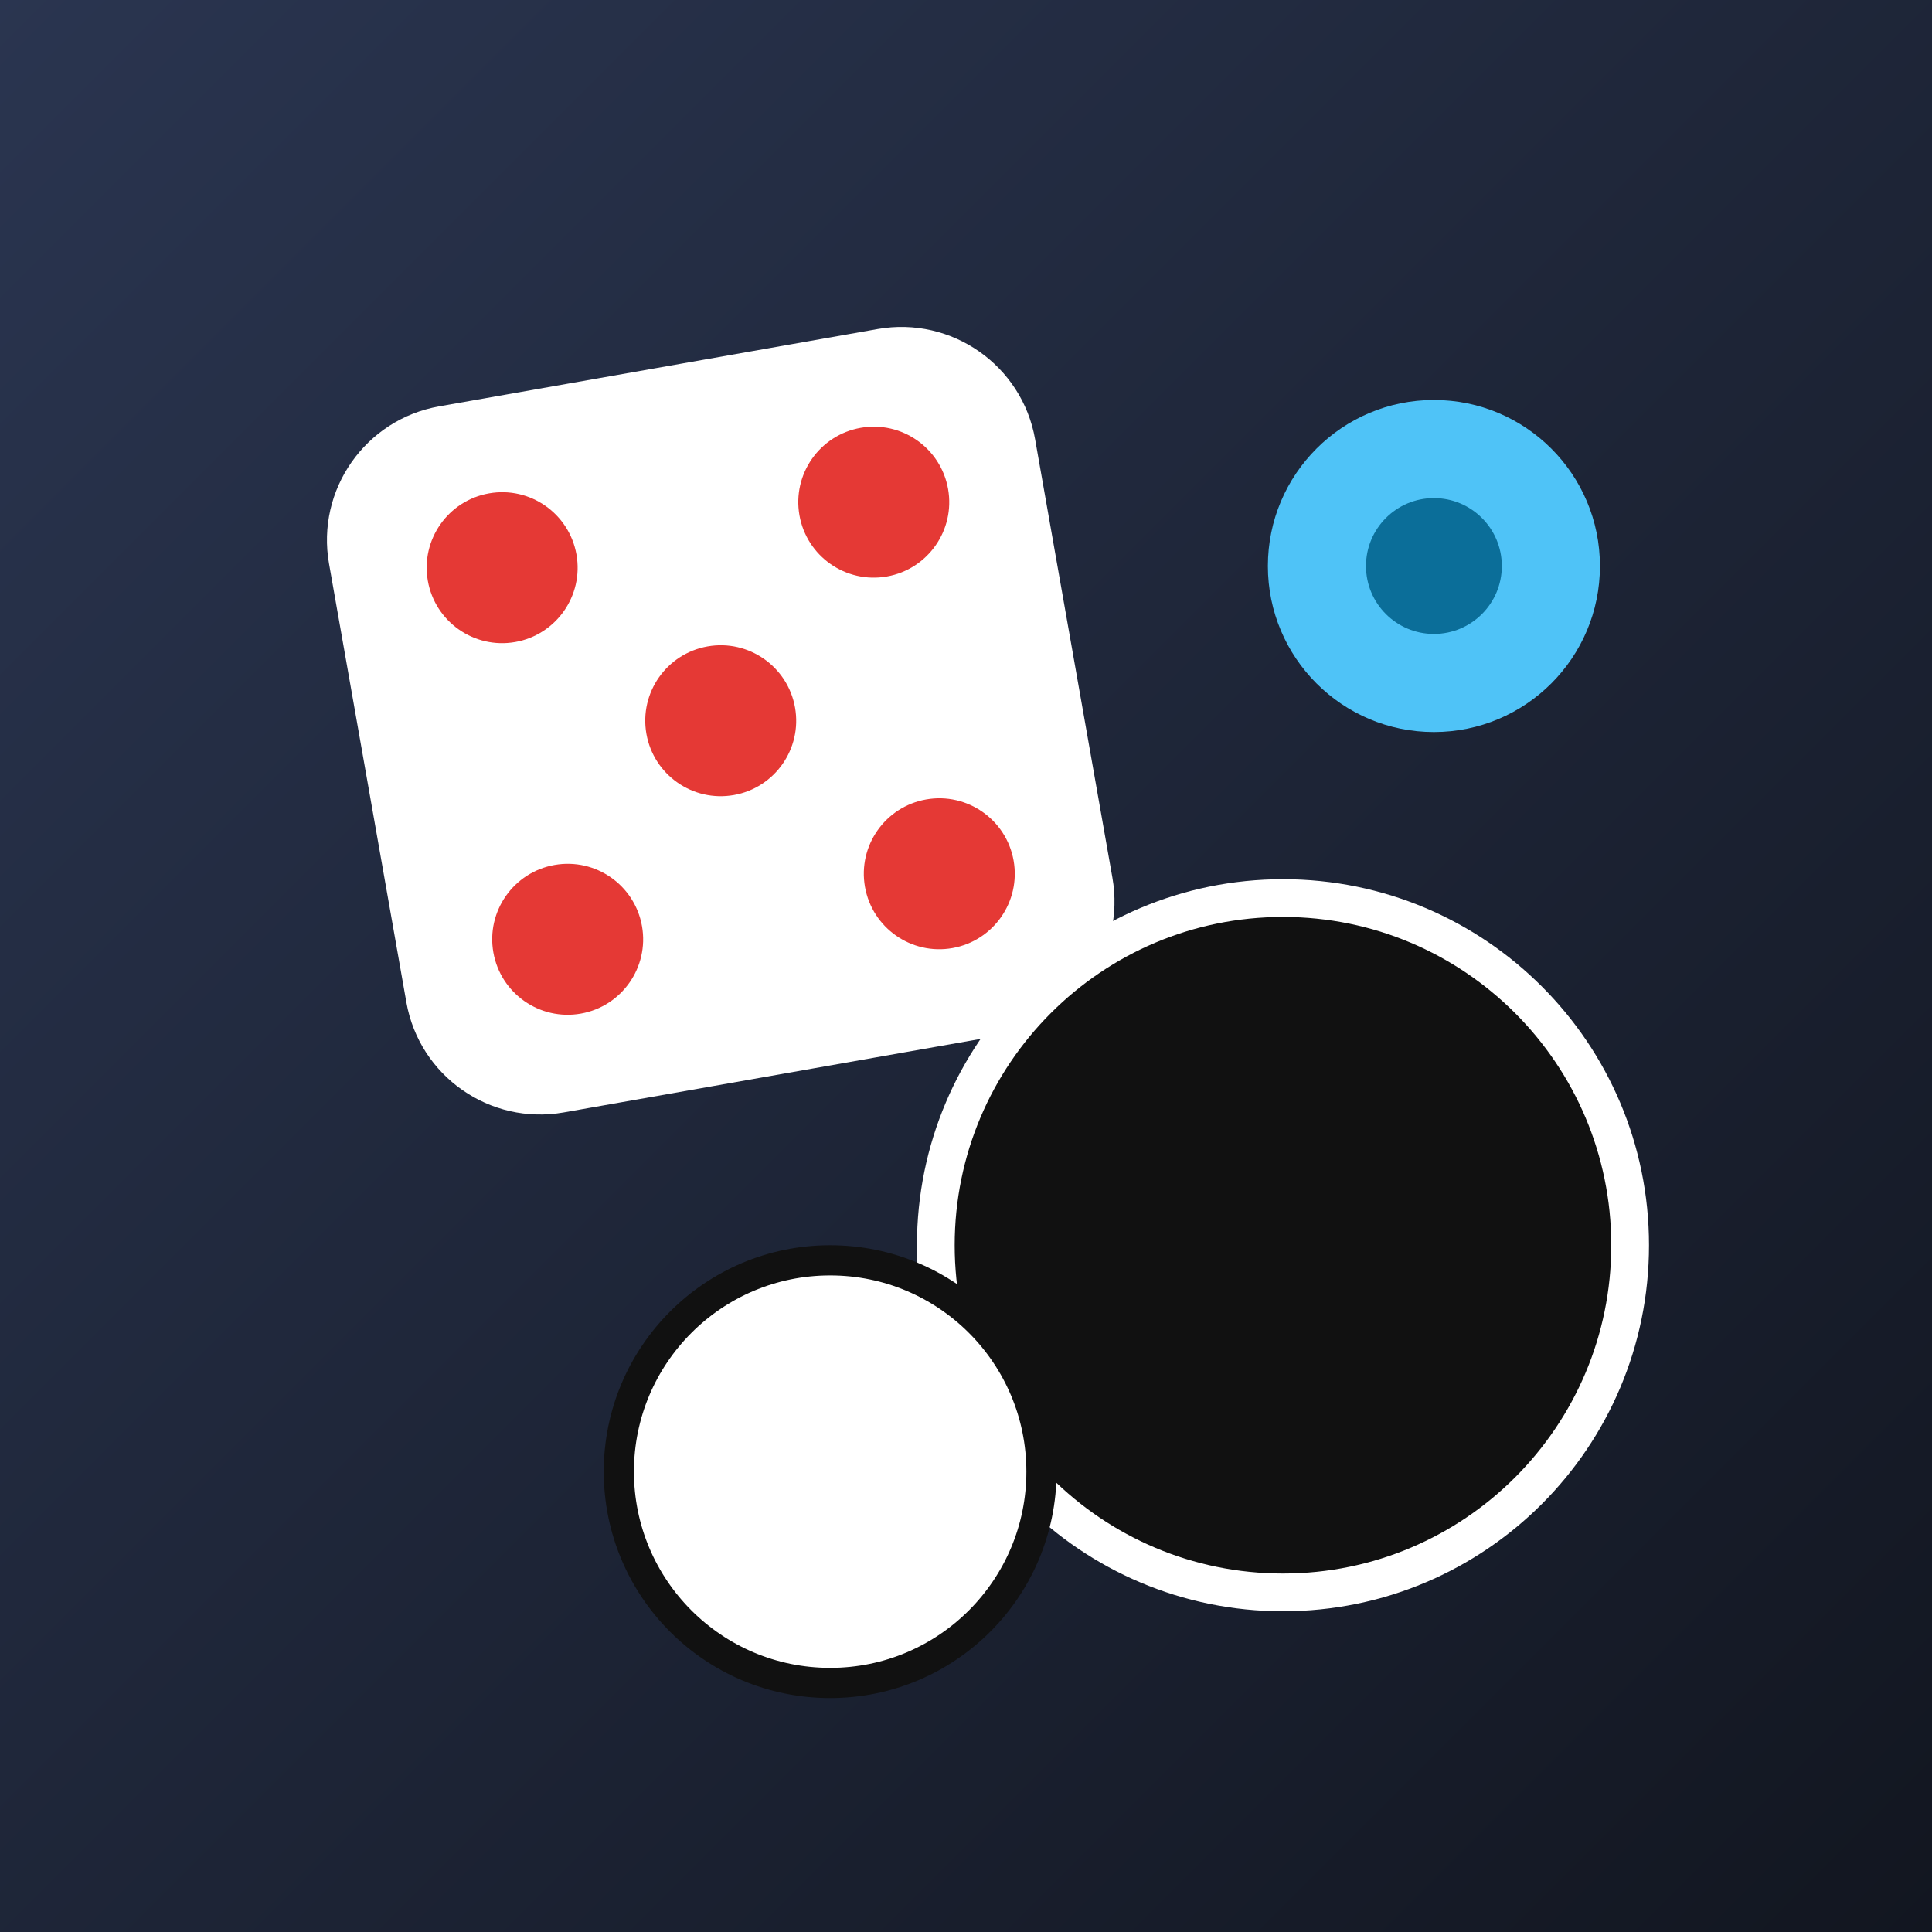
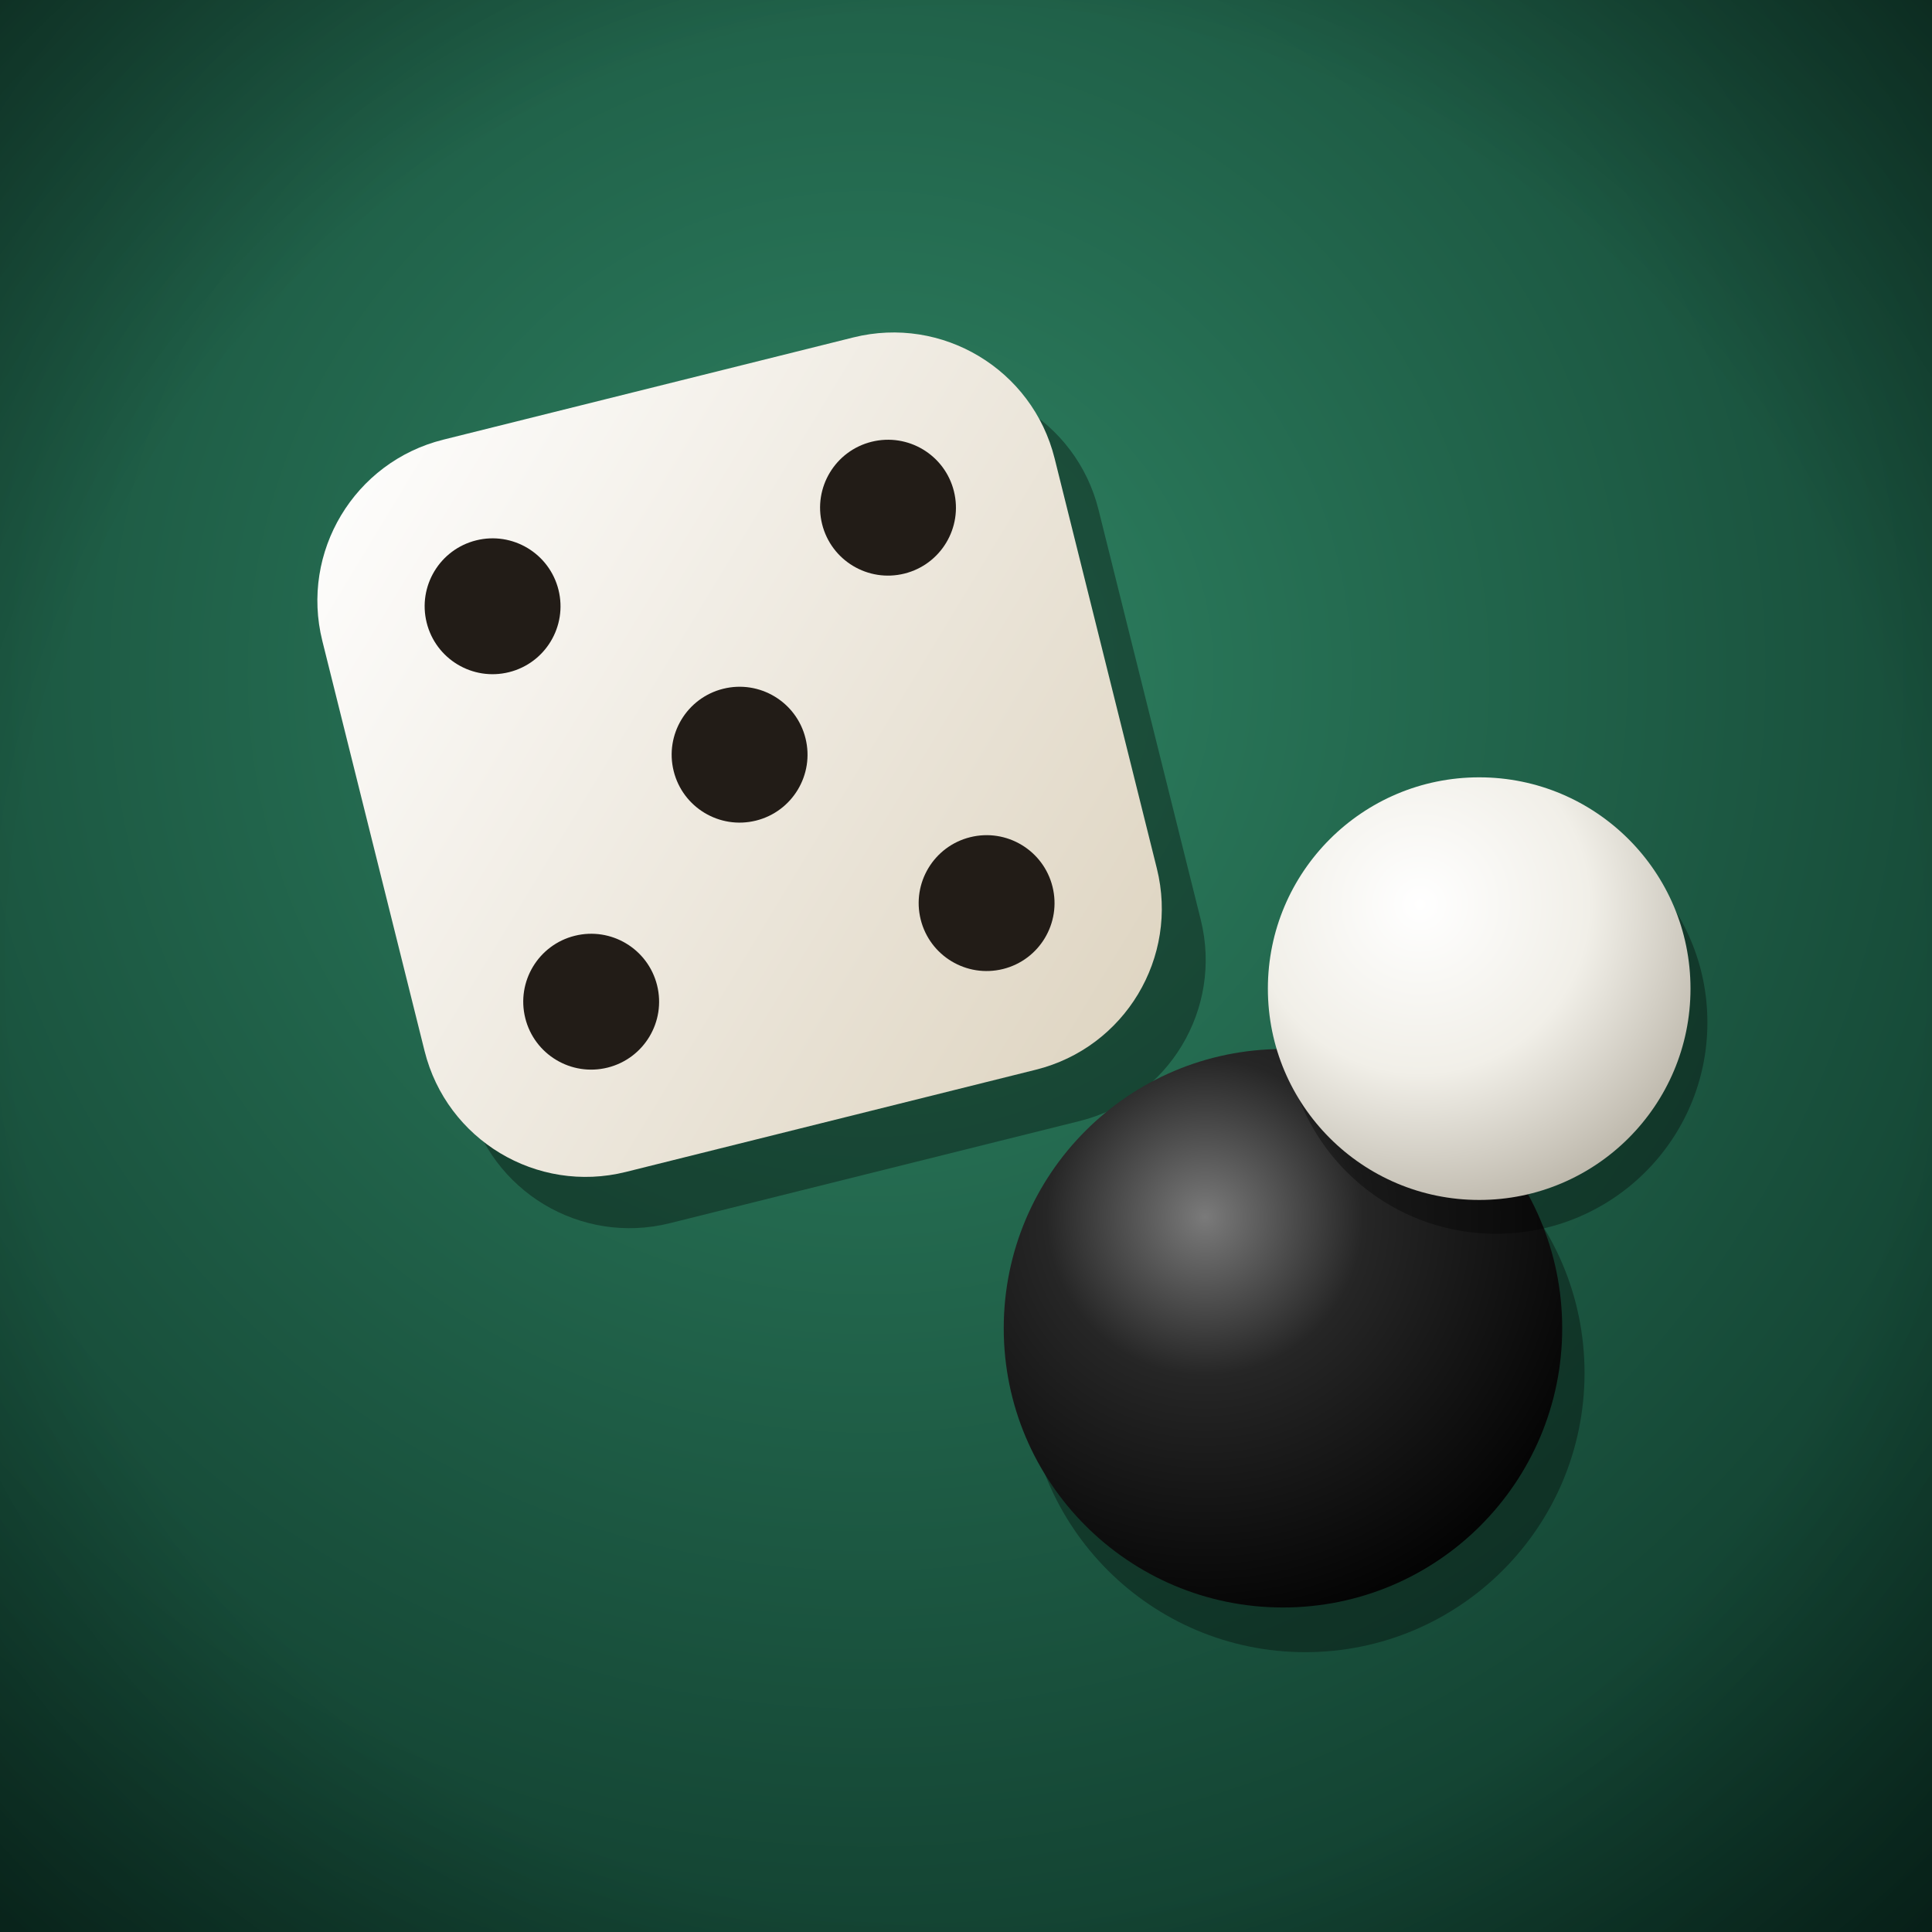
<svg xmlns="http://www.w3.org/2000/svg" viewBox="0 0 512 512">
  <defs>
-     <linearGradient id="bg" x1="0" y1="0" x2="1" y2="1">
-       <stop offset="0" stop-color="#2a3550" />
-       <stop offset="1" stop-color="#121620" />
+     <linearGradient id="ivory" x1="0" y1="0" x2="1" y2="1">
+       <stop offset="0" stop-color="#fff" />
+       <stop offset="1" stop-color="#ddd3bf" />
    </linearGradient>
+     <radialGradient id="sb" cx=".36" cy=".3" r=".75">
+       <stop offset="0" stop-color="#7a7a7a" />
+       <stop offset=".38" stop-color="#262626" />
+       <stop offset="1" stop-color="#030303" />
+     </radialGradient>
+     <radialGradient id="sw" cx=".36" cy=".3" r=".8">
+       <stop offset="0" stop-color="#fff" />
+       <stop offset=".5" stop-color="#f1efe8" />
+       <stop offset="1" stop-color="#b5afa2" />
+     </radialGradient>
+     <radialGradient id="felt" cx=".45" cy=".35" r=".85">
+       <stop offset="0" stop-color="#2f8463" />
+       <stop offset="1" stop-color="#0b3024" />
+     </radialGradient>
+     <radialGradient id="vig" cx=".5" cy=".5" r=".7">
+       <stop offset=".7" stop-color="#000" stop-opacity="0" />
+       <stop offset="1" stop-color="#000" stop-opacity=".35" />
+     </radialGradient>
  </defs>
-   <rect width="512" height="512" fill="url(#bg)" />
-   <rect x="96" y="96" width="190" height="190" rx="36" fill="#fff" transform="rotate(-10 191 191)" />
-   <g fill="#e53935" transform="rotate(-10 191 191)">
-     <circle cx="141" cy="141" r="20" />
-     <circle cx="241" cy="141" r="20" />
-     <circle cx="191" cy="191" r="20" />
-     <circle cx="141" cy="241" r="20" />
-     <circle cx="241" cy="241" r="20" />
+   <rect width="512" height="512" fill="url(#felt)" />
+   <rect width="512" height="512" fill="url(#vig)" />
+   <g transform="translate(196 200) rotate(-14)">
+     <rect x="-92" y="-84" width="200" height="200" rx="44" fill="#000" opacity=".35" />
+     <rect x="-100" y="-100" width="200" height="200" rx="44" fill="url(#ivory)" />
+     <circle cx="-54" cy="-54" r="18" fill="#221c17" />
+     <circle cx="54" cy="-54" r="18" fill="#221c17" />
+     <circle cx="0" cy="0" r="18" fill="#221c17" />
+     <circle cx="-54" cy="54" r="18" fill="#221c17" />
+     <circle cx="54" cy="54" r="18" fill="#221c17" />
  </g>
-   <circle cx="340" cy="330" r="92" fill="#111" stroke="#fff" stroke-width="10" />
-   <circle cx="220" cy="390" r="56" fill="#fff" stroke="#111" stroke-width="8" />
-   <circle cx="380" cy="150" r="44" fill="#4fc3f7" />
-   <circle cx="380" cy="150" r="18" fill="#0b6e99" />
+   <circle cx="345.92" cy="363.84" r="74" fill="#000" opacity=".35" />
+   <circle cx="340" cy="352" r="74" fill="url(#sb)" />
+   <circle cx="396.48" cy="270.96" r="56" fill="#000" opacity=".35" />
+   <circle cx="392" cy="262" r="56" fill="url(#sw)" />
</svg>
